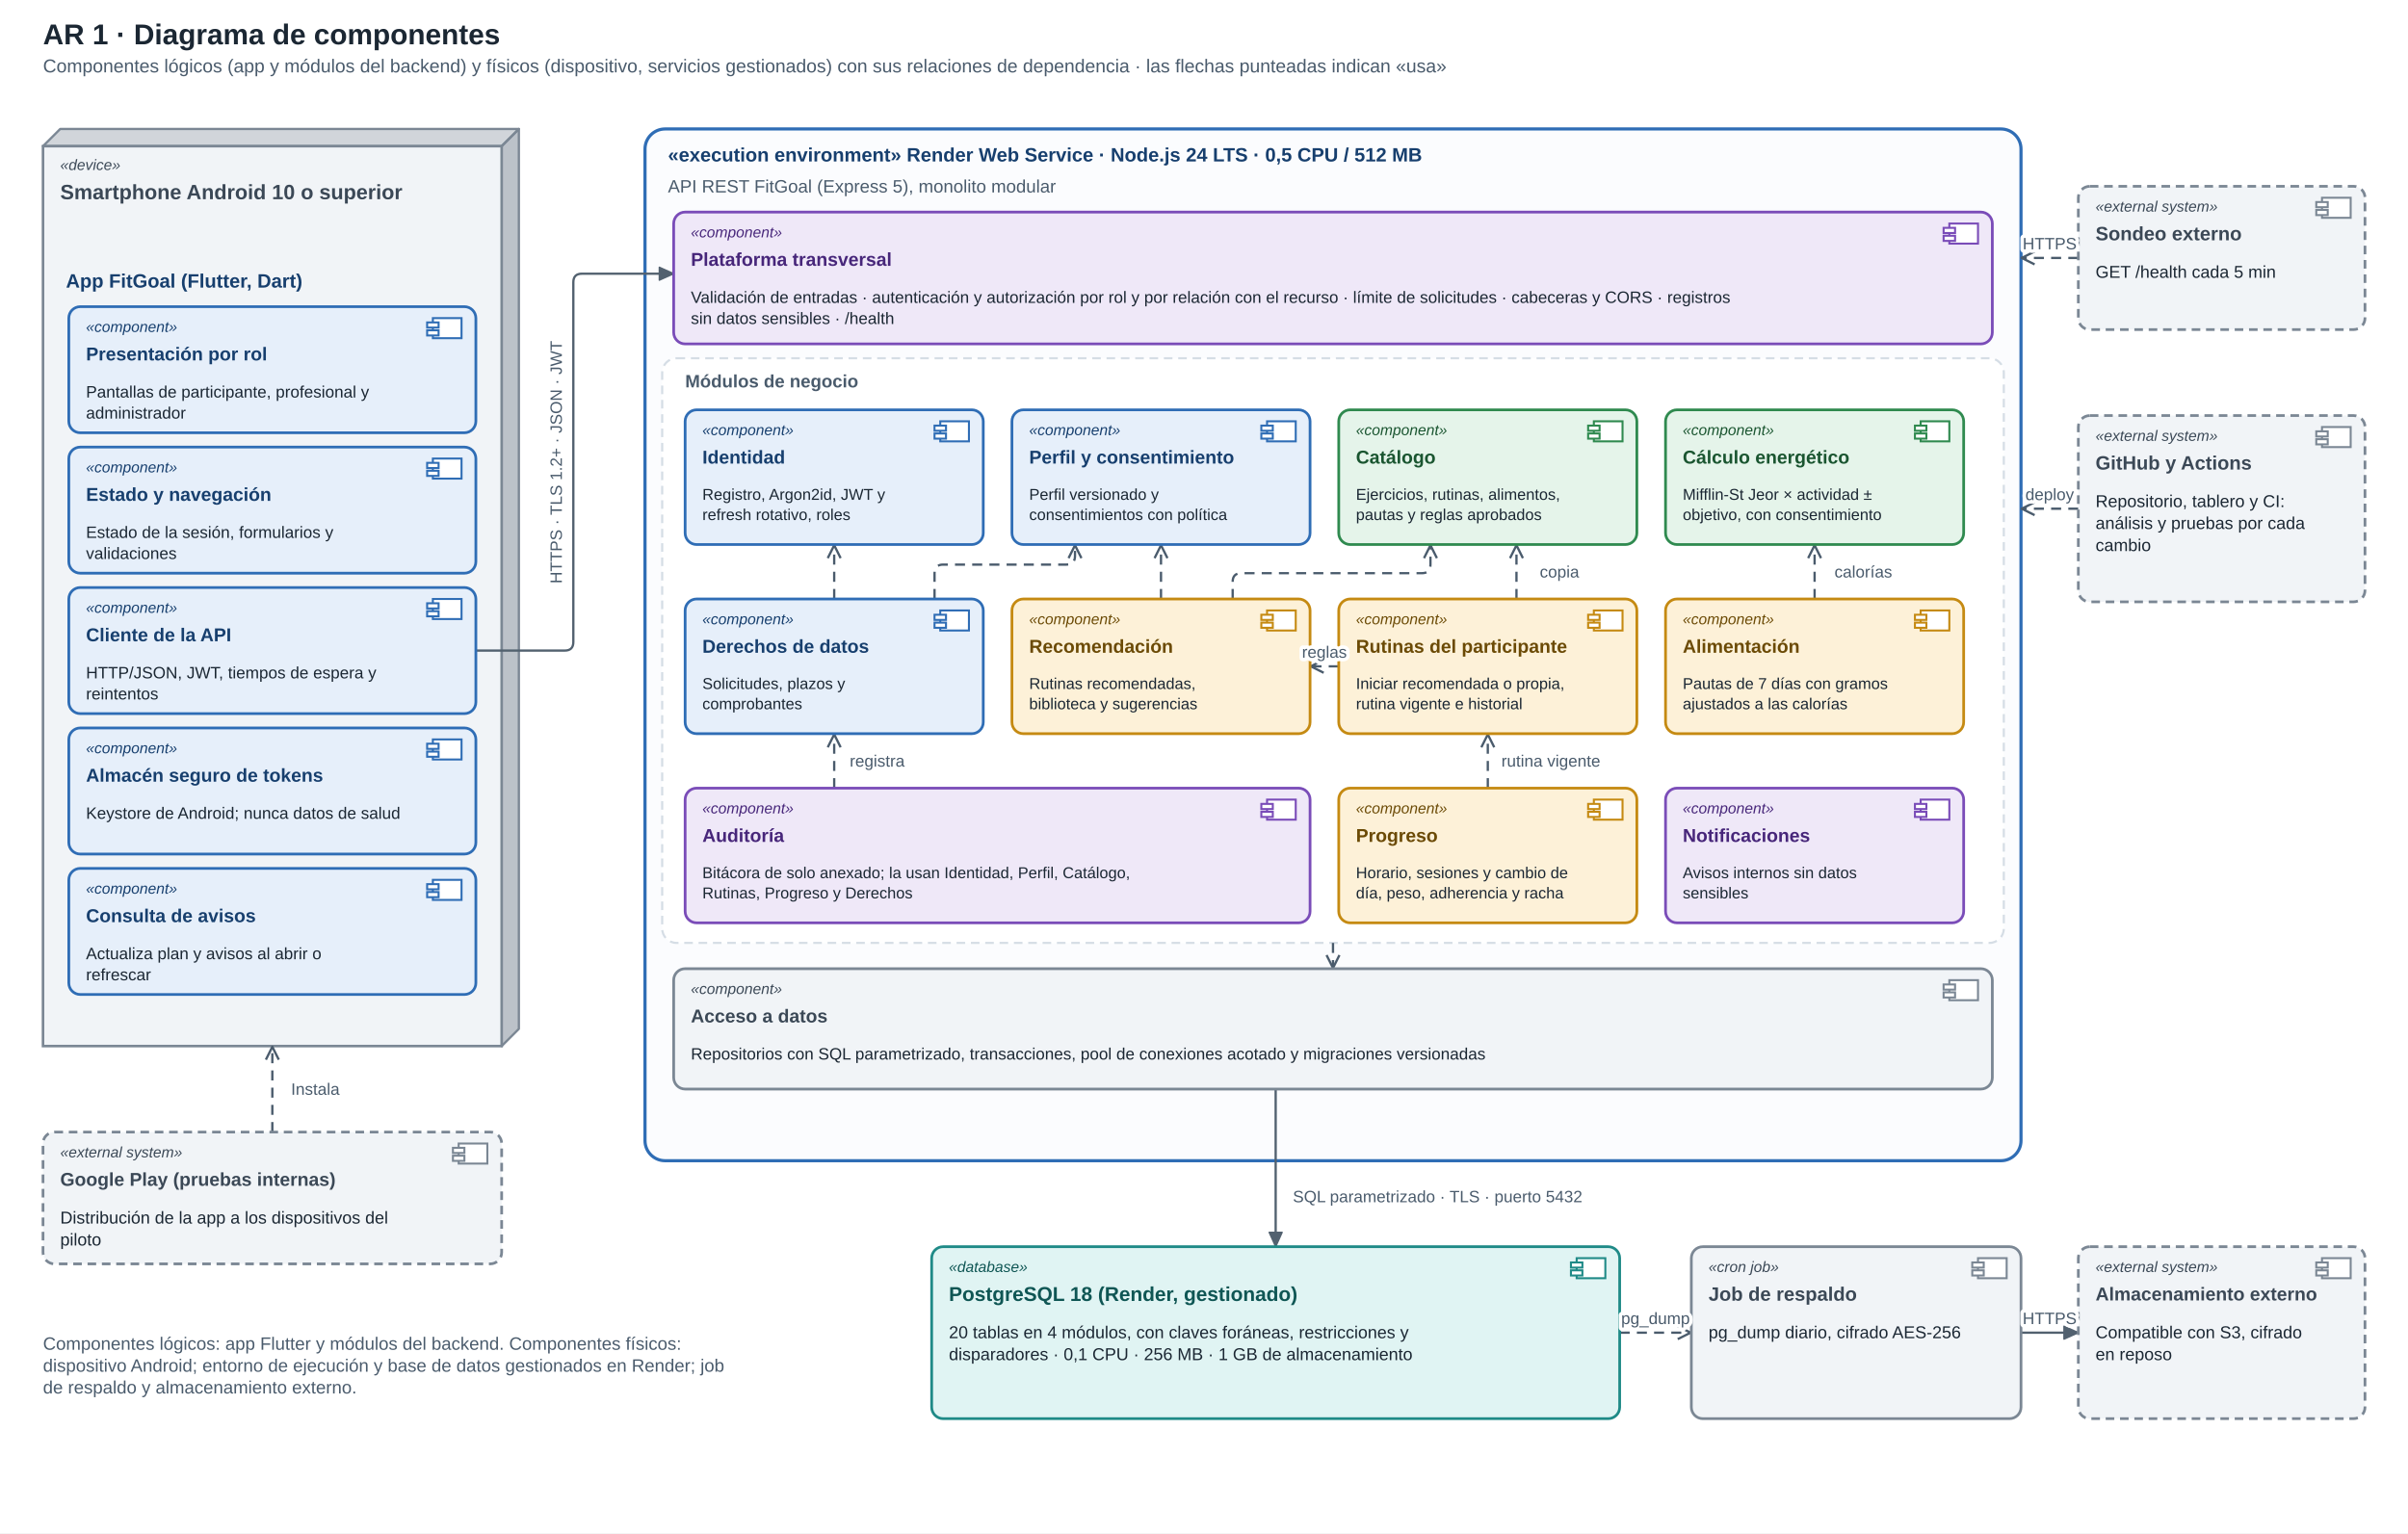
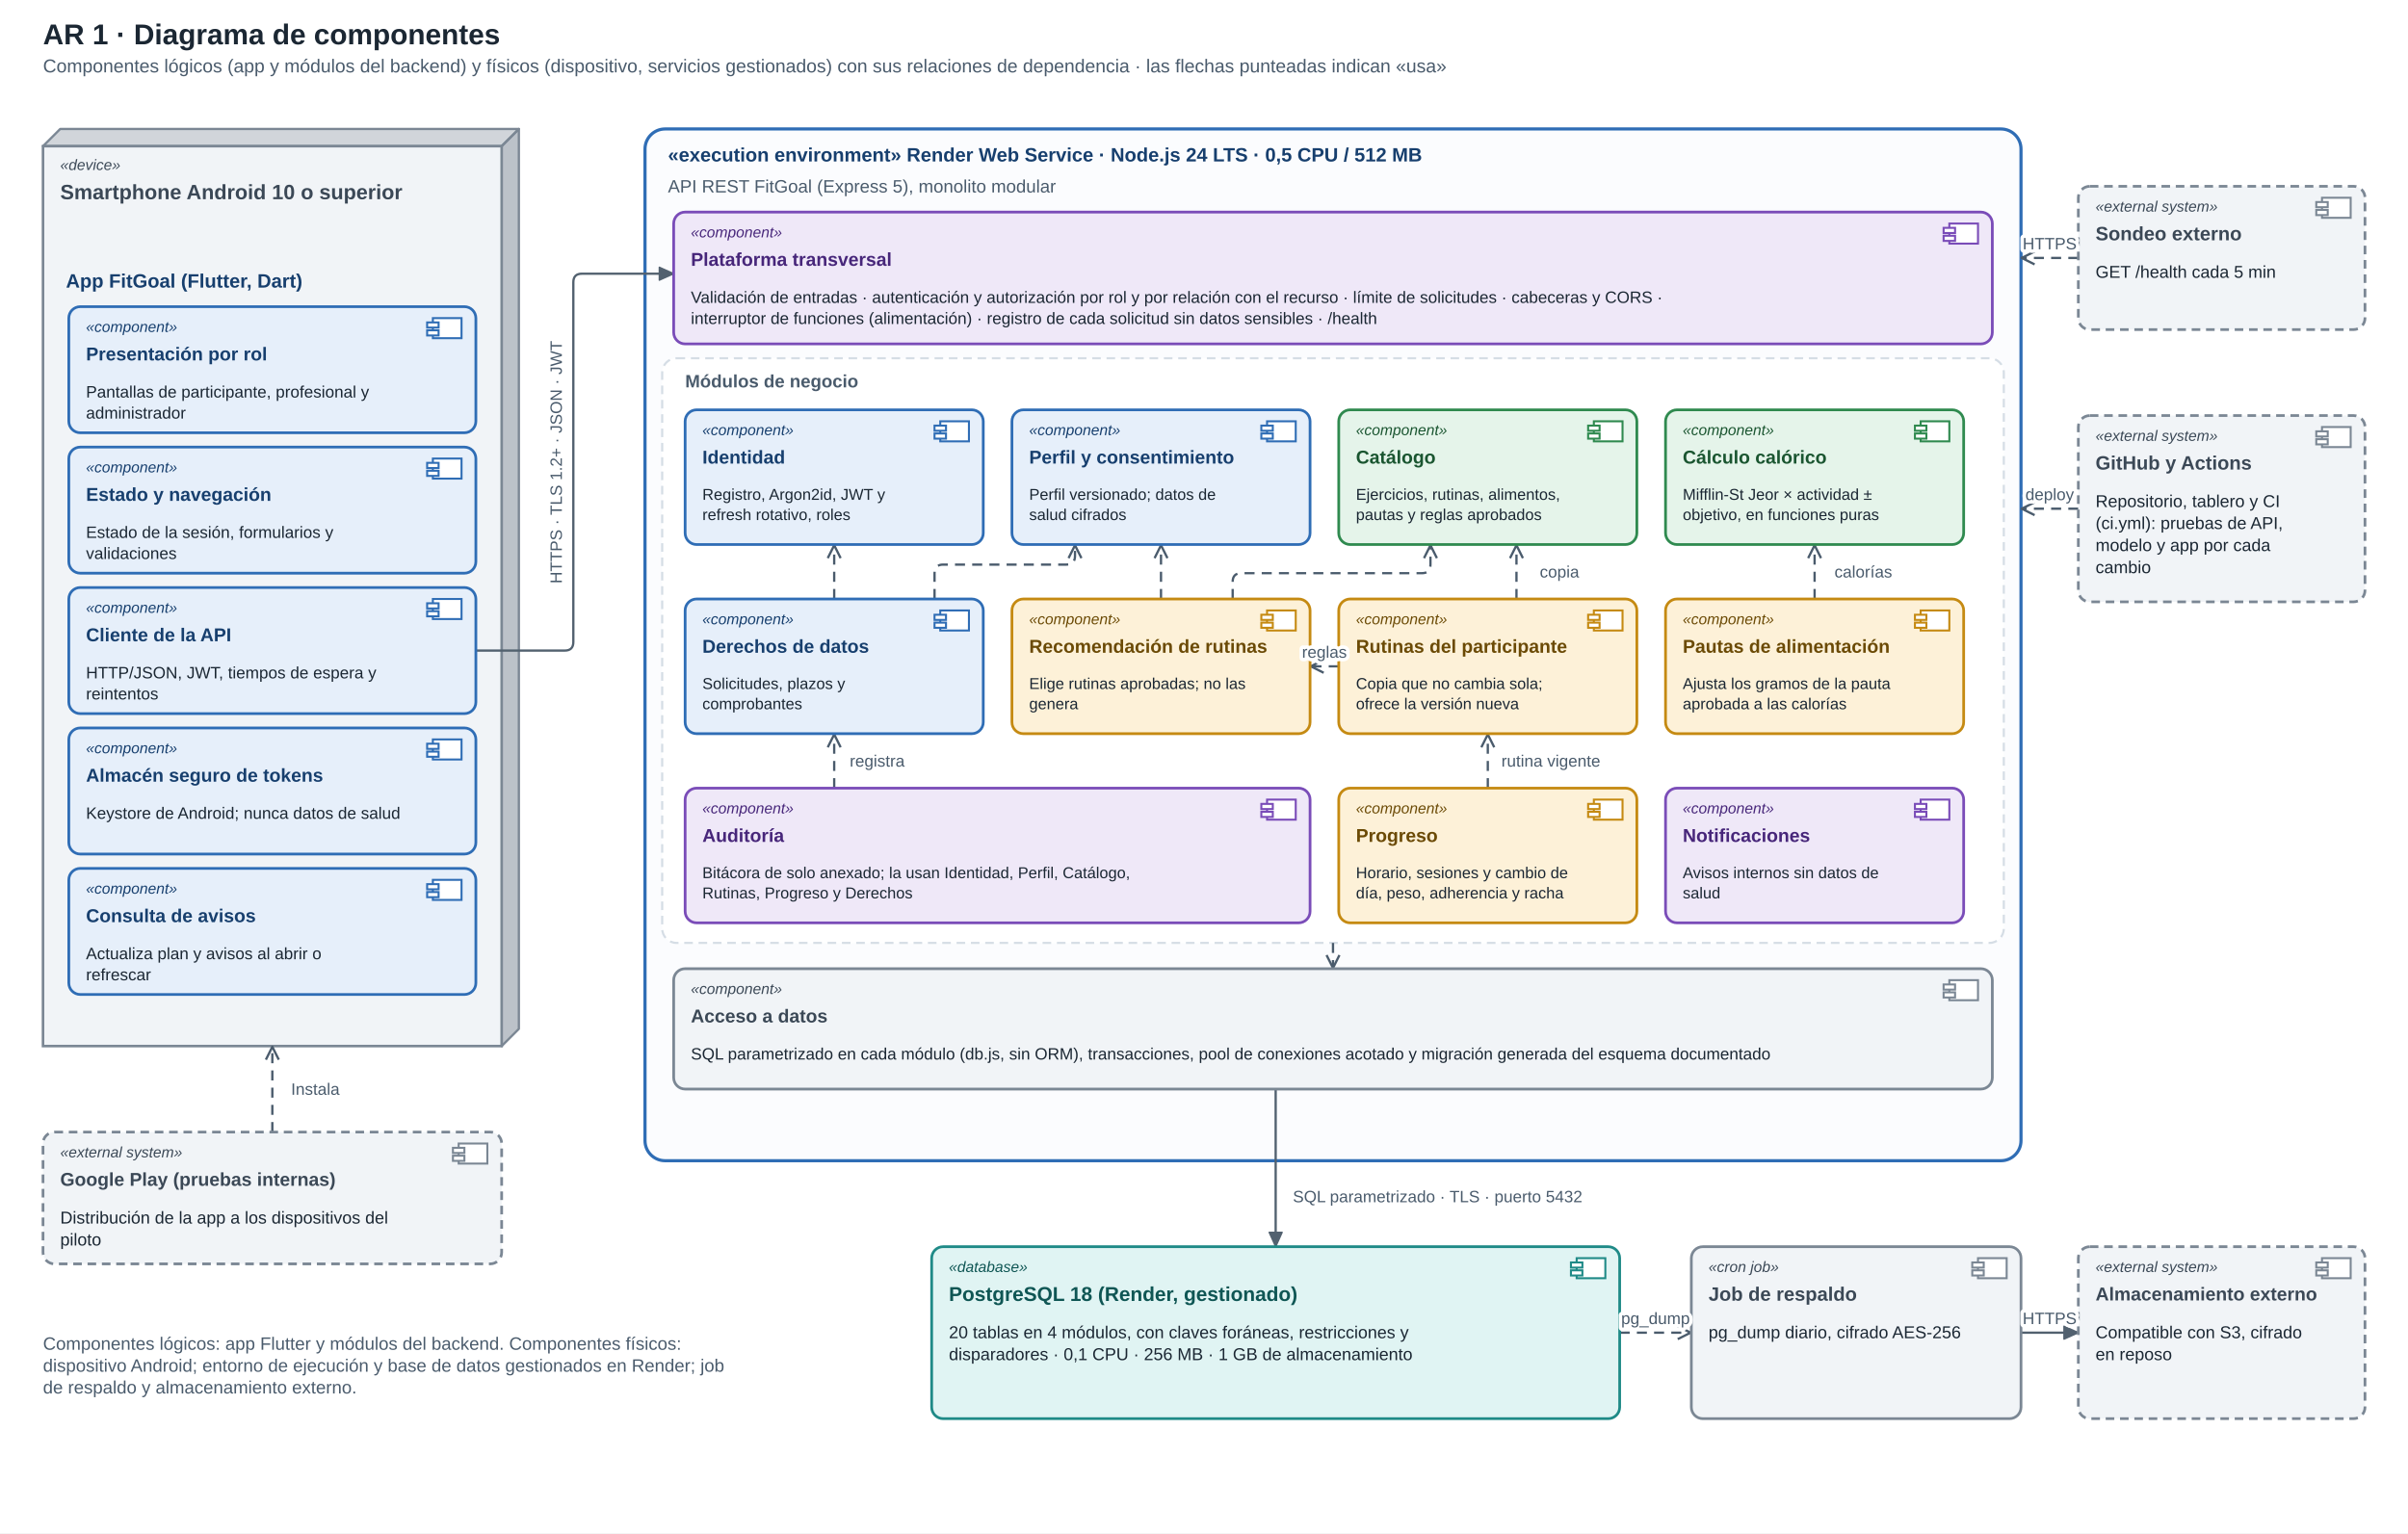
<svg xmlns="http://www.w3.org/2000/svg" width="1680" height="1070" viewBox="0 0 1680 1070" font-family="'Segoe UI', Arial, Helvetica, sans-serif" role="img">
  <defs>
    <marker id="m-fill-52616f" viewBox="0 0 12 12" refX="11" refY="6" markerWidth="12" markerHeight="12" markerUnits="userSpaceOnUse" orient="auto">
      <path d="M1,1.5 L11,6 L1,10.5 Z" fill="#52616f" stroke="#52616f" stroke-linejoin="round" />
    </marker>
    <marker id="m-open-4a5b6c" viewBox="0 0 12 12" refX="11" refY="6" markerWidth="12" markerHeight="12" markerUnits="userSpaceOnUse" orient="auto">
      <path d="M1.5,1.5 L10.5,6 L1.5,10.5" fill="none" stroke="#4a5b6c" stroke-width="1.6" stroke-linejoin="round" />
    </marker>
  </defs>
  <rect width="1680" height="1070" fill="#ffffff" />
  <path d="M30,102 L42,90 H362 L350,102 Z" fill="#7b8794" fill-opacity="0.35" stroke="#7b8794" stroke-width="1.6" stroke-linejoin="round" />
  <path d="M350,102 L362,90 V718 L350,730 Z" fill="#7b8794" fill-opacity="0.5" stroke="#7b8794" stroke-width="1.6" stroke-linejoin="round" />
  <rect x="30" y="102" width="320" height="628" rx="0" ry="0" fill="#f1f4f7" stroke="#7b8794" stroke-width="1.8" />
  <text x="42" y="115.0" text-anchor="start" dominant-baseline="central" font-size="10.5" font-weight="400" font-style="italic" fill="#3b4856">«device»</text>
  <text x="42" y="134.0" text-anchor="start" dominant-baseline="central" font-size="14.5" font-weight="700" fill="#3b4856">Smartphone Android 10 o superior</text>
  <text x="46" y="196.0" text-anchor="start" dominant-baseline="central" font-size="13.5" font-weight="700" fill="#173f6e">App FitGoal (Flutter, Dart)</text>
  <rect x="450" y="90" width="960" height="720" rx="14" ry="14" fill="#fbfcfe" stroke="#2f6db5" stroke-width="2.2" />
  <text x="466" y="108.0" text-anchor="start" dominant-baseline="central" font-size="13.5" font-weight="700" fill="#173f6e">«execution environment»  Render Web Service · Node.js 24 LTS · 0,5 CPU / 512 MB</text>
  <text x="466" y="130.0" text-anchor="start" dominant-baseline="central" font-size="12.5" font-weight="400" fill="#4a5b6c">API REST FitGoal (Express 5), monolito modular</text>
  <rect x="462" y="250" width="936" height="408" rx="10" ry="10" fill="#fff" stroke="#d5dde5" stroke-width="1.5" stroke-dasharray="6 4" />
  <text x="478" y="266.0" text-anchor="start" dominant-baseline="central" font-size="12.5" font-weight="700" fill="#4a5b6c">Módulos de negocio</text>
  <path d="M332,454 L394.0,454.0 Q400,454 400.0,448.0 L400.0,197.0 Q400,191 406.0,191.0 L470,191" fill="none" stroke="#52616f" stroke-width="1.6" stroke-linejoin="round" marker-end="url(#m-fill-52616f)" />
  <path d="M190,790 L190,730" fill="none" stroke="#4a5b6c" stroke-width="1.6" stroke-linejoin="round" stroke-dasharray="7 5" marker-end="url(#m-open-4a5b6c)" />
  <path d="M582,418 L582,380" fill="none" stroke="#4a5b6c" stroke-width="1.6" stroke-linejoin="round" stroke-dasharray="7 5" marker-end="url(#m-open-4a5b6c)" />
  <path d="M652,418 L652.0,400.0 Q652,394 658.0,394.0 L744.0,394.0 Q750,394 750.0,388.0 L750,380" fill="none" stroke="#4a5b6c" stroke-width="1.6" stroke-linejoin="round" stroke-dasharray="7 5" marker-end="url(#m-open-4a5b6c)" />
  <path d="M582,550 L582,512" fill="none" stroke="#4a5b6c" stroke-width="1.6" stroke-linejoin="round" stroke-dasharray="7 5" marker-end="url(#m-open-4a5b6c)" />
  <path d="M810,418 L810,380" fill="none" stroke="#4a5b6c" stroke-width="1.6" stroke-linejoin="round" stroke-dasharray="7 5" marker-end="url(#m-open-4a5b6c)" />
  <path d="M860,418 L860.0,406.0 Q860,400 866.0,400.0 L992.0,400.0 Q998,400 998.0,394.0 L998,380" fill="none" stroke="#4a5b6c" stroke-width="1.6" stroke-linejoin="round" stroke-dasharray="7 5" marker-end="url(#m-open-4a5b6c)" />
  <path d="M1058,418 L1058,380" fill="none" stroke="#4a5b6c" stroke-width="1.6" stroke-linejoin="round" stroke-dasharray="7 5" marker-end="url(#m-open-4a5b6c)" />
  <path d="M934,465 L914,465" fill="none" stroke="#4a5b6c" stroke-width="1.6" stroke-linejoin="round" stroke-dasharray="7 5" marker-end="url(#m-open-4a5b6c)" />
  <path d="M1038,550 L1038,512" fill="none" stroke="#4a5b6c" stroke-width="1.6" stroke-linejoin="round" stroke-dasharray="7 5" marker-end="url(#m-open-4a5b6c)" />
  <path d="M1266,418 L1266,380" fill="none" stroke="#4a5b6c" stroke-width="1.6" stroke-linejoin="round" stroke-dasharray="7 5" marker-end="url(#m-open-4a5b6c)" />
  <path d="M930,658 L930,676" fill="none" stroke="#4a5b6c" stroke-width="1.6" stroke-linejoin="round" stroke-dasharray="7 5" marker-end="url(#m-open-4a5b6c)" />
  <path d="M890,760 L890,870" fill="none" stroke="#52616f" stroke-width="1.6" stroke-linejoin="round" marker-end="url(#m-fill-52616f)" />
  <path d="M1130,930 L1180,930" fill="none" stroke="#4a5b6c" stroke-width="1.6" stroke-linejoin="round" stroke-dasharray="7 5" marker-end="url(#m-open-4a5b6c)" />
  <path d="M1410,930 L1450,930" fill="none" stroke="#52616f" stroke-width="1.6" stroke-linejoin="round" marker-end="url(#m-fill-52616f)" />
  <path d="M1450,180 L1410,180" fill="none" stroke="#4a5b6c" stroke-width="1.6" stroke-linejoin="round" stroke-dasharray="7 5" marker-end="url(#m-open-4a5b6c)" />
  <path d="M1450,355 L1410,355" fill="none" stroke="#4a5b6c" stroke-width="1.6" stroke-linejoin="round" stroke-dasharray="7 5" marker-end="url(#m-open-4a5b6c)" />
  <rect x="48" y="214" width="284" height="88" rx="8" ry="8" fill="#e6effa" stroke="#2f6db5" stroke-width="1.9" />
  <g fill="#fff" stroke="#2f6db5" stroke-width="1.4">
    <rect x="302" y="222" width="20" height="14" />
    <rect x="298" y="225" width="8" height="3.6" />
    <rect x="298" y="230.5" width="8" height="3.6" />
  </g>
  <text x="60" y="228.0" text-anchor="start" dominant-baseline="central" font-size="10.5" font-weight="400" font-style="italic" fill="#173f6e">«component»</text>
  <text x="60" y="247.0" text-anchor="start" dominant-baseline="central" font-size="13" font-weight="700" fill="#173f6e">Presentación por rol</text>
  <text x="60" y="273.4" text-anchor="start" dominant-baseline="central" font-size="11.5" font-weight="400" fill="#1b2733">Pantallas de participante, profesional y</text>
  <text x="60" y="288.1" text-anchor="start" dominant-baseline="central" font-size="11.5" font-weight="400" fill="#1b2733">administrador</text>
  <rect x="48" y="312" width="284" height="88" rx="8" ry="8" fill="#e6effa" stroke="#2f6db5" stroke-width="1.9" />
  <g fill="#fff" stroke="#2f6db5" stroke-width="1.4">
    <rect x="302" y="320" width="20" height="14" />
    <rect x="298" y="323" width="8" height="3.6" />
    <rect x="298" y="328.5" width="8" height="3.6" />
  </g>
  <text x="60" y="326.0" text-anchor="start" dominant-baseline="central" font-size="10.5" font-weight="400" font-style="italic" fill="#173f6e">«component»</text>
  <text x="60" y="345.0" text-anchor="start" dominant-baseline="central" font-size="13" font-weight="700" fill="#173f6e">Estado y navegación</text>
  <text x="60" y="371.4" text-anchor="start" dominant-baseline="central" font-size="11.5" font-weight="400" fill="#1b2733">Estado de la sesión, formularios y</text>
  <text x="60" y="386.1" text-anchor="start" dominant-baseline="central" font-size="11.5" font-weight="400" fill="#1b2733">validaciones</text>
  <rect x="48" y="410" width="284" height="88" rx="8" ry="8" fill="#e6effa" stroke="#2f6db5" stroke-width="1.9" />
  <g fill="#fff" stroke="#2f6db5" stroke-width="1.4">
    <rect x="302" y="418" width="20" height="14" />
    <rect x="298" y="421" width="8" height="3.6" />
    <rect x="298" y="426.5" width="8" height="3.6" />
  </g>
  <text x="60" y="424.0" text-anchor="start" dominant-baseline="central" font-size="10.5" font-weight="400" font-style="italic" fill="#173f6e">«component»</text>
  <text x="60" y="443.0" text-anchor="start" dominant-baseline="central" font-size="13" font-weight="700" fill="#173f6e">Cliente de la API</text>
  <text x="60" y="469.4" text-anchor="start" dominant-baseline="central" font-size="11.5" font-weight="400" fill="#1b2733">HTTP/JSON, JWT, tiempos de espera y</text>
  <text x="60" y="484.1" text-anchor="start" dominant-baseline="central" font-size="11.5" font-weight="400" fill="#1b2733">reintentos</text>
  <rect x="48" y="508" width="284" height="88" rx="8" ry="8" fill="#e6effa" stroke="#2f6db5" stroke-width="1.9" />
  <g fill="#fff" stroke="#2f6db5" stroke-width="1.4">
    <rect x="302" y="516" width="20" height="14" />
    <rect x="298" y="519" width="8" height="3.6" />
    <rect x="298" y="524.5" width="8" height="3.6" />
  </g>
  <text x="60" y="522.0" text-anchor="start" dominant-baseline="central" font-size="10.5" font-weight="400" font-style="italic" fill="#173f6e">«component»</text>
  <text x="60" y="541.0" text-anchor="start" dominant-baseline="central" font-size="13" font-weight="700" fill="#173f6e">Almacén seguro de tokens</text>
  <text x="60" y="567.4" text-anchor="start" dominant-baseline="central" font-size="11.5" font-weight="400" fill="#1b2733">Keystore de Android; nunca datos de salud</text>
  <rect x="48" y="606" width="284" height="88" rx="8" ry="8" fill="#e6effa" stroke="#2f6db5" stroke-width="1.9" />
  <g fill="#fff" stroke="#2f6db5" stroke-width="1.4">
    <rect x="302" y="614" width="20" height="14" />
    <rect x="298" y="617" width="8" height="3.6" />
    <rect x="298" y="622.5" width="8" height="3.6" />
  </g>
  <text x="60" y="620.0" text-anchor="start" dominant-baseline="central" font-size="10.5" font-weight="400" font-style="italic" fill="#173f6e">«component»</text>
  <text x="60" y="639.0" text-anchor="start" dominant-baseline="central" font-size="13" font-weight="700" fill="#173f6e">Consulta de avisos</text>
  <text x="60" y="665.4" text-anchor="start" dominant-baseline="central" font-size="11.5" font-weight="400" fill="#1b2733">Actualiza plan y avisos al abrir o</text>
  <text x="60" y="680.1" text-anchor="start" dominant-baseline="central" font-size="11.5" font-weight="400" fill="#1b2733">refrescar</text>
  <rect x="30" y="790" width="320" height="92" rx="8" ry="8" fill="#f1f4f7" stroke="#7b8794" stroke-width="1.9" stroke-dasharray="6 4" />
  <g fill="#fff" stroke="#7b8794" stroke-width="1.4">
    <rect x="320" y="798" width="20" height="14" />
    <rect x="316" y="801" width="8" height="3.6" />
    <rect x="316" y="806.5" width="8" height="3.6" />
  </g>
  <text x="42" y="804.0" text-anchor="start" dominant-baseline="central" font-size="10.5" font-weight="400" font-style="italic" fill="#3b4856">«external system»</text>
  <text x="42" y="823.0" text-anchor="start" dominant-baseline="central" font-size="13" font-weight="700" fill="#3b4856">Google Play (pruebas internas)</text>
  <text x="42" y="849.7" text-anchor="start" dominant-baseline="central" font-size="12" font-weight="400" fill="#1b2733">Distribución de la app a los dispositivos del</text>
  <text x="42" y="865.0" text-anchor="start" dominant-baseline="central" font-size="12" font-weight="400" fill="#1b2733">piloto</text>
  <rect x="470" y="148" width="920" height="92" rx="8" ry="8" fill="#efe8f8" stroke="#7a4cb8" stroke-width="1.9" />
  <g fill="#fff" stroke="#7a4cb8" stroke-width="1.4">
    <rect x="1360" y="156" width="20" height="14" />
    <rect x="1356" y="159" width="8" height="3.6" />
    <rect x="1356" y="164.5" width="8" height="3.6" />
  </g>
  <text x="482" y="162.0" text-anchor="start" dominant-baseline="central" font-size="10.5" font-weight="400" font-style="italic" fill="#47267a">«component»</text>
  <text x="482" y="181.0" text-anchor="start" dominant-baseline="central" font-size="13" font-weight="700" fill="#47267a">Plataforma transversal</text>
-   <text x="482" y="207.4" text-anchor="start" dominant-baseline="central" font-size="11.5" font-weight="400" fill="#1b2733">Validación de entradas · autenticación y autorización por rol y por relación con el recurso · límite de solicitudes · cabeceras y CORS · registros</text>
-   <text x="482" y="222.1" text-anchor="start" dominant-baseline="central" font-size="11.5" font-weight="400" fill="#1b2733">sin datos sensibles · /health</text>
+   <text x="482" y="207.4" text-anchor="start" dominant-baseline="central" font-size="11.5" font-weight="400" fill="#1b2733">Validación de entradas · autenticación y autorización por rol y por relación con el recurso · límite de solicitudes · cabeceras y CORS ·</text>
+   <text x="482" y="222.1" text-anchor="start" dominant-baseline="central" font-size="11.5" font-weight="400" fill="#1b2733">interruptor de funciones (alimentación) · registro de cada solicitud sin datos sensibles · /health</text>
  <rect x="478" y="286" width="208" height="94" rx="8" ry="8" fill="#e6effa" stroke="#2f6db5" stroke-width="1.9" />
  <g fill="#fff" stroke="#2f6db5" stroke-width="1.4">
    <rect x="656" y="294" width="20" height="14" />
    <rect x="652" y="297" width="8" height="3.6" />
    <rect x="652" y="302.5" width="8" height="3.6" />
  </g>
  <text x="490" y="300.0" text-anchor="start" dominant-baseline="central" font-size="10.5" font-weight="400" font-style="italic" fill="#173f6e">«component»</text>
  <text x="490" y="319.0" text-anchor="start" dominant-baseline="central" font-size="13" font-weight="700" fill="#173f6e">Identidad</text>
  <text x="490" y="345.0" text-anchor="start" dominant-baseline="central" font-size="11" font-weight="400" fill="#1b2733">Registro, Argon2id, JWT y</text>
  <text x="490" y="359.1" text-anchor="start" dominant-baseline="central" font-size="11" font-weight="400" fill="#1b2733">refresh rotativo, roles</text>
  <rect x="706" y="286" width="208" height="94" rx="8" ry="8" fill="#e6effa" stroke="#2f6db5" stroke-width="1.9" />
  <g fill="#fff" stroke="#2f6db5" stroke-width="1.4">
    <rect x="884" y="294" width="20" height="14" />
    <rect x="880" y="297" width="8" height="3.6" />
    <rect x="880" y="302.5" width="8" height="3.6" />
  </g>
  <text x="718" y="300.0" text-anchor="start" dominant-baseline="central" font-size="10.5" font-weight="400" font-style="italic" fill="#173f6e">«component»</text>
  <text x="718" y="319.0" text-anchor="start" dominant-baseline="central" font-size="13" font-weight="700" fill="#173f6e">Perfil y consentimiento</text>
-   <text x="718" y="345.0" text-anchor="start" dominant-baseline="central" font-size="11" font-weight="400" fill="#1b2733">Perfil versionado y</text>
-   <text x="718" y="359.1" text-anchor="start" dominant-baseline="central" font-size="11" font-weight="400" fill="#1b2733">consentimientos con política</text>
+   <text x="718" y="345.0" text-anchor="start" dominant-baseline="central" font-size="11" font-weight="400" fill="#1b2733">Perfil versionado; datos de</text>
+   <text x="718" y="359.1" text-anchor="start" dominant-baseline="central" font-size="11" font-weight="400" fill="#1b2733">salud cifrados</text>
  <rect x="934" y="286" width="208" height="94" rx="8" ry="8" fill="#e5f4ea" stroke="#2f8a4f" stroke-width="1.9" />
  <g fill="#fff" stroke="#2f8a4f" stroke-width="1.4">
    <rect x="1112" y="294" width="20" height="14" />
    <rect x="1108" y="297" width="8" height="3.6" />
    <rect x="1108" y="302.5" width="8" height="3.6" />
  </g>
  <text x="946" y="300.0" text-anchor="start" dominant-baseline="central" font-size="10.5" font-weight="400" font-style="italic" fill="#1a5530">«component»</text>
  <text x="946" y="319.0" text-anchor="start" dominant-baseline="central" font-size="13" font-weight="700" fill="#1a5530">Catálogo</text>
  <text x="946" y="345.0" text-anchor="start" dominant-baseline="central" font-size="11" font-weight="400" fill="#1b2733">Ejercicios, rutinas, alimentos,</text>
  <text x="946" y="359.1" text-anchor="start" dominant-baseline="central" font-size="11" font-weight="400" fill="#1b2733">pautas y reglas aprobados</text>
  <rect x="1162" y="286" width="208" height="94" rx="8" ry="8" fill="#e5f4ea" stroke="#2f8a4f" stroke-width="1.9" />
  <g fill="#fff" stroke="#2f8a4f" stroke-width="1.4">
    <rect x="1340" y="294" width="20" height="14" />
    <rect x="1336" y="297" width="8" height="3.6" />
    <rect x="1336" y="302.5" width="8" height="3.6" />
  </g>
  <text x="1174" y="300.0" text-anchor="start" dominant-baseline="central" font-size="10.5" font-weight="400" font-style="italic" fill="#1a5530">«component»</text>
-   <text x="1174" y="319.0" text-anchor="start" dominant-baseline="central" font-size="13" font-weight="700" fill="#1a5530">Cálculo energético</text>
+   <text x="1174" y="319.0" text-anchor="start" dominant-baseline="central" font-size="13" font-weight="700" fill="#1a5530">Cálculo calórico</text>
  <text x="1174" y="345.0" text-anchor="start" dominant-baseline="central" font-size="11" font-weight="400" fill="#1b2733">Mifflin-St Jeor × actividad ±</text>
-   <text x="1174" y="359.1" text-anchor="start" dominant-baseline="central" font-size="11" font-weight="400" fill="#1b2733">objetivo, con consentimiento</text>
+   <text x="1174" y="359.1" text-anchor="start" dominant-baseline="central" font-size="11" font-weight="400" fill="#1b2733">objetivo, en funciones puras</text>
  <rect x="478" y="418" width="208" height="94" rx="8" ry="8" fill="#e6effa" stroke="#2f6db5" stroke-width="1.9" />
  <g fill="#fff" stroke="#2f6db5" stroke-width="1.4">
    <rect x="656" y="426" width="20" height="14" />
    <rect x="652" y="429" width="8" height="3.6" />
    <rect x="652" y="434.5" width="8" height="3.6" />
  </g>
  <text x="490" y="432.0" text-anchor="start" dominant-baseline="central" font-size="10.5" font-weight="400" font-style="italic" fill="#173f6e">«component»</text>
  <text x="490" y="451.0" text-anchor="start" dominant-baseline="central" font-size="13" font-weight="700" fill="#173f6e">Derechos de datos</text>
  <text x="490" y="477.0" text-anchor="start" dominant-baseline="central" font-size="11" font-weight="400" fill="#1b2733">Solicitudes, plazos y</text>
  <text x="490" y="491.1" text-anchor="start" dominant-baseline="central" font-size="11" font-weight="400" fill="#1b2733">comprobantes</text>
  <rect x="706" y="418" width="208" height="94" rx="8" ry="8" fill="#fdf1d8" stroke="#c58a12" stroke-width="1.9" />
  <g fill="#fff" stroke="#c58a12" stroke-width="1.4">
    <rect x="884" y="426" width="20" height="14" />
    <rect x="880" y="429" width="8" height="3.6" />
    <rect x="880" y="434.5" width="8" height="3.6" />
  </g>
  <text x="718" y="432.0" text-anchor="start" dominant-baseline="central" font-size="10.5" font-weight="400" font-style="italic" fill="#6b4a05">«component»</text>
-   <text x="718" y="451.0" text-anchor="start" dominant-baseline="central" font-size="13" font-weight="700" fill="#6b4a05">Recomendación</text>
-   <text x="718" y="477.0" text-anchor="start" dominant-baseline="central" font-size="11" font-weight="400" fill="#1b2733">Rutinas recomendadas,</text>
-   <text x="718" y="491.1" text-anchor="start" dominant-baseline="central" font-size="11" font-weight="400" fill="#1b2733">biblioteca y sugerencias</text>
+   <text x="718" y="451.0" text-anchor="start" dominant-baseline="central" font-size="13" font-weight="700" fill="#6b4a05">Recomendación de rutinas</text>
+   <text x="718" y="477.0" text-anchor="start" dominant-baseline="central" font-size="11" font-weight="400" fill="#1b2733">Elige rutinas aprobadas; no las</text>
+   <text x="718" y="491.1" text-anchor="start" dominant-baseline="central" font-size="11" font-weight="400" fill="#1b2733">genera</text>
  <rect x="934" y="418" width="208" height="94" rx="8" ry="8" fill="#fdf1d8" stroke="#c58a12" stroke-width="1.9" />
  <g fill="#fff" stroke="#c58a12" stroke-width="1.4">
    <rect x="1112" y="426" width="20" height="14" />
    <rect x="1108" y="429" width="8" height="3.6" />
    <rect x="1108" y="434.5" width="8" height="3.6" />
  </g>
  <text x="946" y="432.0" text-anchor="start" dominant-baseline="central" font-size="10.5" font-weight="400" font-style="italic" fill="#6b4a05">«component»</text>
  <text x="946" y="451.0" text-anchor="start" dominant-baseline="central" font-size="13" font-weight="700" fill="#6b4a05">Rutinas del participante</text>
-   <text x="946" y="477.0" text-anchor="start" dominant-baseline="central" font-size="11" font-weight="400" fill="#1b2733">Iniciar recomendada o propia,</text>
-   <text x="946" y="491.1" text-anchor="start" dominant-baseline="central" font-size="11" font-weight="400" fill="#1b2733">rutina vigente e historial</text>
+   <text x="946" y="477.0" text-anchor="start" dominant-baseline="central" font-size="11" font-weight="400" fill="#1b2733">Copia que no cambia sola;</text>
+   <text x="946" y="491.1" text-anchor="start" dominant-baseline="central" font-size="11" font-weight="400" fill="#1b2733">ofrece la versión nueva</text>
  <rect x="1162" y="418" width="208" height="94" rx="8" ry="8" fill="#fdf1d8" stroke="#c58a12" stroke-width="1.9" />
  <g fill="#fff" stroke="#c58a12" stroke-width="1.4">
    <rect x="1340" y="426" width="20" height="14" />
    <rect x="1336" y="429" width="8" height="3.6" />
    <rect x="1336" y="434.5" width="8" height="3.6" />
  </g>
  <text x="1174" y="432.0" text-anchor="start" dominant-baseline="central" font-size="10.5" font-weight="400" font-style="italic" fill="#6b4a05">«component»</text>
-   <text x="1174" y="451.0" text-anchor="start" dominant-baseline="central" font-size="13" font-weight="700" fill="#6b4a05">Alimentación</text>
-   <text x="1174" y="477.0" text-anchor="start" dominant-baseline="central" font-size="11" font-weight="400" fill="#1b2733">Pautas de 7 días con gramos</text>
-   <text x="1174" y="491.1" text-anchor="start" dominant-baseline="central" font-size="11" font-weight="400" fill="#1b2733">ajustados a las calorías</text>
+   <text x="1174" y="451.0" text-anchor="start" dominant-baseline="central" font-size="13" font-weight="700" fill="#6b4a05">Pautas de alimentación</text>
+   <text x="1174" y="477.0" text-anchor="start" dominant-baseline="central" font-size="11" font-weight="400" fill="#1b2733">Ajusta los gramos de la pauta</text>
+   <text x="1174" y="491.1" text-anchor="start" dominant-baseline="central" font-size="11" font-weight="400" fill="#1b2733">aprobada a las calorías</text>
  <rect x="478" y="550" width="436" height="94" rx="8" ry="8" fill="#efe8f8" stroke="#7a4cb8" stroke-width="1.9" />
  <g fill="#fff" stroke="#7a4cb8" stroke-width="1.4">
    <rect x="884" y="558" width="20" height="14" />
    <rect x="880" y="561" width="8" height="3.6" />
    <rect x="880" y="566.5" width="8" height="3.6" />
  </g>
  <text x="490" y="564.0" text-anchor="start" dominant-baseline="central" font-size="10.5" font-weight="400" font-style="italic" fill="#47267a">«component»</text>
  <text x="490" y="583.0" text-anchor="start" dominant-baseline="central" font-size="13" font-weight="700" fill="#47267a">Auditoría</text>
  <text x="490" y="609.0" text-anchor="start" dominant-baseline="central" font-size="11" font-weight="400" fill="#1b2733">Bitácora de solo anexado; la usan Identidad, Perfil, Catálogo,</text>
  <text x="490" y="623.1" text-anchor="start" dominant-baseline="central" font-size="11" font-weight="400" fill="#1b2733">Rutinas, Progreso y Derechos</text>
  <rect x="934" y="550" width="208" height="94" rx="8" ry="8" fill="#fdf1d8" stroke="#c58a12" stroke-width="1.9" />
  <g fill="#fff" stroke="#c58a12" stroke-width="1.4">
    <rect x="1112" y="558" width="20" height="14" />
    <rect x="1108" y="561" width="8" height="3.6" />
    <rect x="1108" y="566.5" width="8" height="3.6" />
  </g>
  <text x="946" y="564.0" text-anchor="start" dominant-baseline="central" font-size="10.5" font-weight="400" font-style="italic" fill="#6b4a05">«component»</text>
  <text x="946" y="583.0" text-anchor="start" dominant-baseline="central" font-size="13" font-weight="700" fill="#6b4a05">Progreso</text>
  <text x="946" y="609.0" text-anchor="start" dominant-baseline="central" font-size="11" font-weight="400" fill="#1b2733">Horario, sesiones y cambio de</text>
  <text x="946" y="623.1" text-anchor="start" dominant-baseline="central" font-size="11" font-weight="400" fill="#1b2733">día, peso, adherencia y racha</text>
  <rect x="1162" y="550" width="208" height="94" rx="8" ry="8" fill="#efe8f8" stroke="#7a4cb8" stroke-width="1.9" />
  <g fill="#fff" stroke="#7a4cb8" stroke-width="1.4">
    <rect x="1340" y="558" width="20" height="14" />
    <rect x="1336" y="561" width="8" height="3.6" />
    <rect x="1336" y="566.5" width="8" height="3.6" />
  </g>
  <text x="1174" y="564.0" text-anchor="start" dominant-baseline="central" font-size="10.5" font-weight="400" font-style="italic" fill="#47267a">«component»</text>
  <text x="1174" y="583.0" text-anchor="start" dominant-baseline="central" font-size="13" font-weight="700" fill="#47267a">Notificaciones</text>
-   <text x="1174" y="609.0" text-anchor="start" dominant-baseline="central" font-size="11" font-weight="400" fill="#1b2733">Avisos internos sin datos</text>
-   <text x="1174" y="623.1" text-anchor="start" dominant-baseline="central" font-size="11" font-weight="400" fill="#1b2733">sensibles</text>
+   <text x="1174" y="609.0" text-anchor="start" dominant-baseline="central" font-size="11" font-weight="400" fill="#1b2733">Avisos internos sin datos de</text>
+   <text x="1174" y="623.1" text-anchor="start" dominant-baseline="central" font-size="11" font-weight="400" fill="#1b2733">salud</text>
  <rect x="470" y="676" width="920" height="84" rx="8" ry="8" fill="#f1f4f7" stroke="#7b8794" stroke-width="1.9" />
  <g fill="#fff" stroke="#7b8794" stroke-width="1.4">
    <rect x="1360" y="684" width="20" height="14" />
    <rect x="1356" y="687" width="8" height="3.6" />
    <rect x="1356" y="692.5" width="8" height="3.6" />
  </g>
  <text x="482" y="690.0" text-anchor="start" dominant-baseline="central" font-size="10.5" font-weight="400" font-style="italic" fill="#3b4856">«component»</text>
  <text x="482" y="709.0" text-anchor="start" dominant-baseline="central" font-size="13" font-weight="700" fill="#3b4856">Acceso a datos</text>
-   <text x="482" y="735.4" text-anchor="start" dominant-baseline="central" font-size="11.5" font-weight="400" fill="#1b2733">Repositorios con SQL parametrizado, transacciones, pool de conexiones acotado y migraciones versionadas</text>
+   <text x="482" y="735.4" text-anchor="start" dominant-baseline="central" font-size="11.5" font-weight="400" fill="#1b2733">SQL parametrizado en cada módulo (db.js, sin ORM), transacciones, pool de conexiones acotado y migración generada del esquema documentado</text>
  <rect x="650" y="870" width="480" height="120" rx="8" ry="8" fill="#e0f4f3" stroke="#1f8a87" stroke-width="1.9" />
  <g fill="#fff" stroke="#1f8a87" stroke-width="1.4">
    <rect x="1100" y="878" width="20" height="14" />
    <rect x="1096" y="881" width="8" height="3.6" />
    <rect x="1096" y="886.5" width="8" height="3.6" />
  </g>
  <text x="662" y="884.0" text-anchor="start" dominant-baseline="central" font-size="10.5" font-weight="400" font-style="italic" fill="#0f5654">«database»</text>
  <text x="662" y="903.0" text-anchor="start" dominant-baseline="central" font-size="14" font-weight="700" fill="#0f5654">PostgreSQL 18 (Render, gestionado)</text>
  <text x="662" y="929.7" text-anchor="start" dominant-baseline="central" font-size="12" font-weight="400" fill="#1b2733">20 tablas en 4 módulos, con claves foráneas, restricciones y</text>
  <text x="662" y="945.0" text-anchor="start" dominant-baseline="central" font-size="12" font-weight="400" fill="#1b2733">disparadores · 0,1 CPU · 256 MB · 1 GB de almacenamiento</text>
  <rect x="1180" y="870" width="230" height="120" rx="8" ry="8" fill="#f1f4f7" stroke="#7b8794" stroke-width="1.9" />
  <g fill="#fff" stroke="#7b8794" stroke-width="1.4">
    <rect x="1380" y="878" width="20" height="14" />
    <rect x="1376" y="881" width="8" height="3.6" />
    <rect x="1376" y="886.5" width="8" height="3.6" />
  </g>
  <text x="1192" y="884.0" text-anchor="start" dominant-baseline="central" font-size="10.5" font-weight="400" font-style="italic" fill="#3b4856">«cron job»</text>
  <text x="1192" y="903.0" text-anchor="start" dominant-baseline="central" font-size="13.5" font-weight="700" fill="#3b4856">Job de respaldo</text>
  <text x="1192" y="929.7" text-anchor="start" dominant-baseline="central" font-size="12" font-weight="400" fill="#1b2733">pg_dump diario, cifrado AES-256</text>
  <rect x="1450" y="870" width="200" height="120" rx="8" ry="8" fill="#f1f4f7" stroke="#7b8794" stroke-width="1.9" stroke-dasharray="6 4" />
  <g fill="#fff" stroke="#7b8794" stroke-width="1.4">
    <rect x="1620" y="878" width="20" height="14" />
    <rect x="1616" y="881" width="8" height="3.6" />
    <rect x="1616" y="886.5" width="8" height="3.6" />
  </g>
  <text x="1462" y="884.0" text-anchor="start" dominant-baseline="central" font-size="10.5" font-weight="400" font-style="italic" fill="#3b4856">«external system»</text>
  <text x="1462" y="903.0" text-anchor="start" dominant-baseline="central" font-size="13" font-weight="700" fill="#3b4856">Almacenamiento externo</text>
  <text x="1462" y="929.7" text-anchor="start" dominant-baseline="central" font-size="12" font-weight="400" fill="#1b2733">Compatible con S3, cifrado</text>
  <text x="1462" y="945.0" text-anchor="start" dominant-baseline="central" font-size="12" font-weight="400" fill="#1b2733">en reposo</text>
  <rect x="1450" y="130" width="200" height="100" rx="8" ry="8" fill="#f1f4f7" stroke="#7b8794" stroke-width="1.9" stroke-dasharray="6 4" />
  <g fill="#fff" stroke="#7b8794" stroke-width="1.4">
    <rect x="1620" y="138" width="20" height="14" />
    <rect x="1616" y="141" width="8" height="3.6" />
    <rect x="1616" y="146.5" width="8" height="3.6" />
  </g>
  <text x="1462" y="144.0" text-anchor="start" dominant-baseline="central" font-size="10.5" font-weight="400" font-style="italic" fill="#3b4856">«external system»</text>
  <text x="1462" y="163.0" text-anchor="start" dominant-baseline="central" font-size="13.5" font-weight="700" fill="#3b4856">Sondeo externo</text>
  <text x="1462" y="189.7" text-anchor="start" dominant-baseline="central" font-size="12" font-weight="400" fill="#1b2733">GET /health cada 5 min</text>
  <rect x="1450" y="290" width="200" height="130" rx="8" ry="8" fill="#f1f4f7" stroke="#7b8794" stroke-width="1.9" stroke-dasharray="6 4" />
  <g fill="#fff" stroke="#7b8794" stroke-width="1.4">
    <rect x="1620" y="298" width="20" height="14" />
    <rect x="1616" y="301" width="8" height="3.6" />
    <rect x="1616" y="306.5" width="8" height="3.6" />
  </g>
  <text x="1462" y="304.0" text-anchor="start" dominant-baseline="central" font-size="10.5" font-weight="400" font-style="italic" fill="#3b4856">«external system»</text>
  <text x="1462" y="323.0" text-anchor="start" dominant-baseline="central" font-size="13.5" font-weight="700" fill="#3b4856">GitHub y Actions</text>
-   <text x="1462" y="349.7" text-anchor="start" dominant-baseline="central" font-size="12" font-weight="400" fill="#1b2733">Repositorio, tablero y CI:</text>
-   <text x="1462" y="365.0" text-anchor="start" dominant-baseline="central" font-size="12" font-weight="400" fill="#1b2733">análisis y pruebas por cada</text>
-   <text x="1462" y="380.4" text-anchor="start" dominant-baseline="central" font-size="12" font-weight="400" fill="#1b2733">cambio</text>
+   <text x="1462" y="349.7" text-anchor="start" dominant-baseline="central" font-size="12" font-weight="400" fill="#1b2733">Repositorio, tablero y CI</text>
+   <text x="1462" y="365.0" text-anchor="start" dominant-baseline="central" font-size="12" font-weight="400" fill="#1b2733">(ci.yml): pruebas de API,</text>
+   <text x="1462" y="380.4" text-anchor="start" dominant-baseline="central" font-size="12" font-weight="400" fill="#1b2733">modelo y app por cada</text>
+   <text x="1462" y="395.8" text-anchor="start" dominant-baseline="central" font-size="12" font-weight="400" fill="#1b2733">cambio</text>
  <text x="30" y="24.0" text-anchor="start" dominant-baseline="central" font-size="20" font-weight="700" fill="#1b2733">AR 1 · Diagrama de componentes</text>
  <text x="30" y="46.0" text-anchor="start" dominant-baseline="central" font-size="13" font-weight="400" fill="#4a5b6c">Componentes lógicos (app y módulos del backend) y físicos (dispositivo, servicios gestionados) con sus relaciones de dependencia · las flechas punteadas indican «usa»</text>
  <g transform="translate(388,322.5) rotate(-90)">
    <text x="0" y="0.0" text-anchor="middle" dominant-baseline="central" font-size="11.5" font-weight="400" fill="#4a5b6c" style="paint-order:stroke;stroke:#fff;stroke-width:5px;stroke-linejoin:round">HTTPS · TLS 1.2+ · JSON · JWT</text>
  </g>
  <text x="220" y="760.0" text-anchor="middle" dominant-baseline="central" font-size="11.5" font-weight="400" fill="#4a5b6c" style="paint-order:stroke;stroke:#fff;stroke-width:5px;stroke-linejoin:round">Instala</text>
  <text x="612" y="531.0" text-anchor="middle" dominant-baseline="central" font-size="11.5" font-weight="400" fill="#4a5b6c" style="paint-order:stroke;stroke:#fff;stroke-width:5px;stroke-linejoin:round">registra</text>
  <text x="1088" y="399.0" text-anchor="middle" dominant-baseline="central" font-size="11.5" font-weight="400" fill="#4a5b6c" style="paint-order:stroke;stroke:#fff;stroke-width:5px;stroke-linejoin:round">copia</text>
  <text x="924" y="455.0" text-anchor="middle" dominant-baseline="central" font-size="11.5" font-weight="400" fill="#4a5b6c" style="paint-order:stroke;stroke:#fff;stroke-width:5px;stroke-linejoin:round">reglas</text>
  <text x="1082" y="531.0" text-anchor="middle" dominant-baseline="central" font-size="11.5" font-weight="400" fill="#4a5b6c" style="paint-order:stroke;stroke:#fff;stroke-width:5px;stroke-linejoin:round">rutina vigente</text>
  <text x="1300" y="399.0" text-anchor="middle" dominant-baseline="central" font-size="11.5" font-weight="400" fill="#4a5b6c" style="paint-order:stroke;stroke:#fff;stroke-width:5px;stroke-linejoin:round">calorías</text>
  <text x="902" y="835.0" text-anchor="start" dominant-baseline="central" font-size="11.5" font-weight="400" fill="#4a5b6c">SQL parametrizado · TLS · puerto 5432</text>
  <text x="1155" y="920.0" text-anchor="middle" dominant-baseline="central" font-size="11.5" font-weight="400" fill="#4a5b6c" style="paint-order:stroke;stroke:#fff;stroke-width:5px;stroke-linejoin:round">pg_dump</text>
  <text x="1430" y="920.0" text-anchor="middle" dominant-baseline="central" font-size="11.5" font-weight="400" fill="#4a5b6c" style="paint-order:stroke;stroke:#fff;stroke-width:5px;stroke-linejoin:round">HTTPS</text>
  <text x="1430" y="170.0" text-anchor="middle" dominant-baseline="central" font-size="11.5" font-weight="400" fill="#4a5b6c" style="paint-order:stroke;stroke:#fff;stroke-width:5px;stroke-linejoin:round">HTTPS</text>
  <text x="1430" y="345.0" text-anchor="middle" dominant-baseline="central" font-size="11.5" font-weight="400" fill="#4a5b6c" style="paint-order:stroke;stroke:#fff;stroke-width:5px;stroke-linejoin:round">deploy</text>
  <text x="30" y="937.6" text-anchor="start" dominant-baseline="central" font-size="12.5" font-weight="400" fill="#4a5b6c">Componentes lógicos: app Flutter y módulos del backend. Componentes físicos:</text>
  <text x="30" y="952.9" text-anchor="start" dominant-baseline="central" font-size="12.5" font-weight="400" fill="#4a5b6c">dispositivo Android; entorno de ejecución y base de datos gestionados en Render; job</text>
  <text x="30" y="968.1" text-anchor="start" dominant-baseline="central" font-size="12.5" font-weight="400" fill="#4a5b6c">de respaldo y almacenamiento externo.</text>
</svg>
